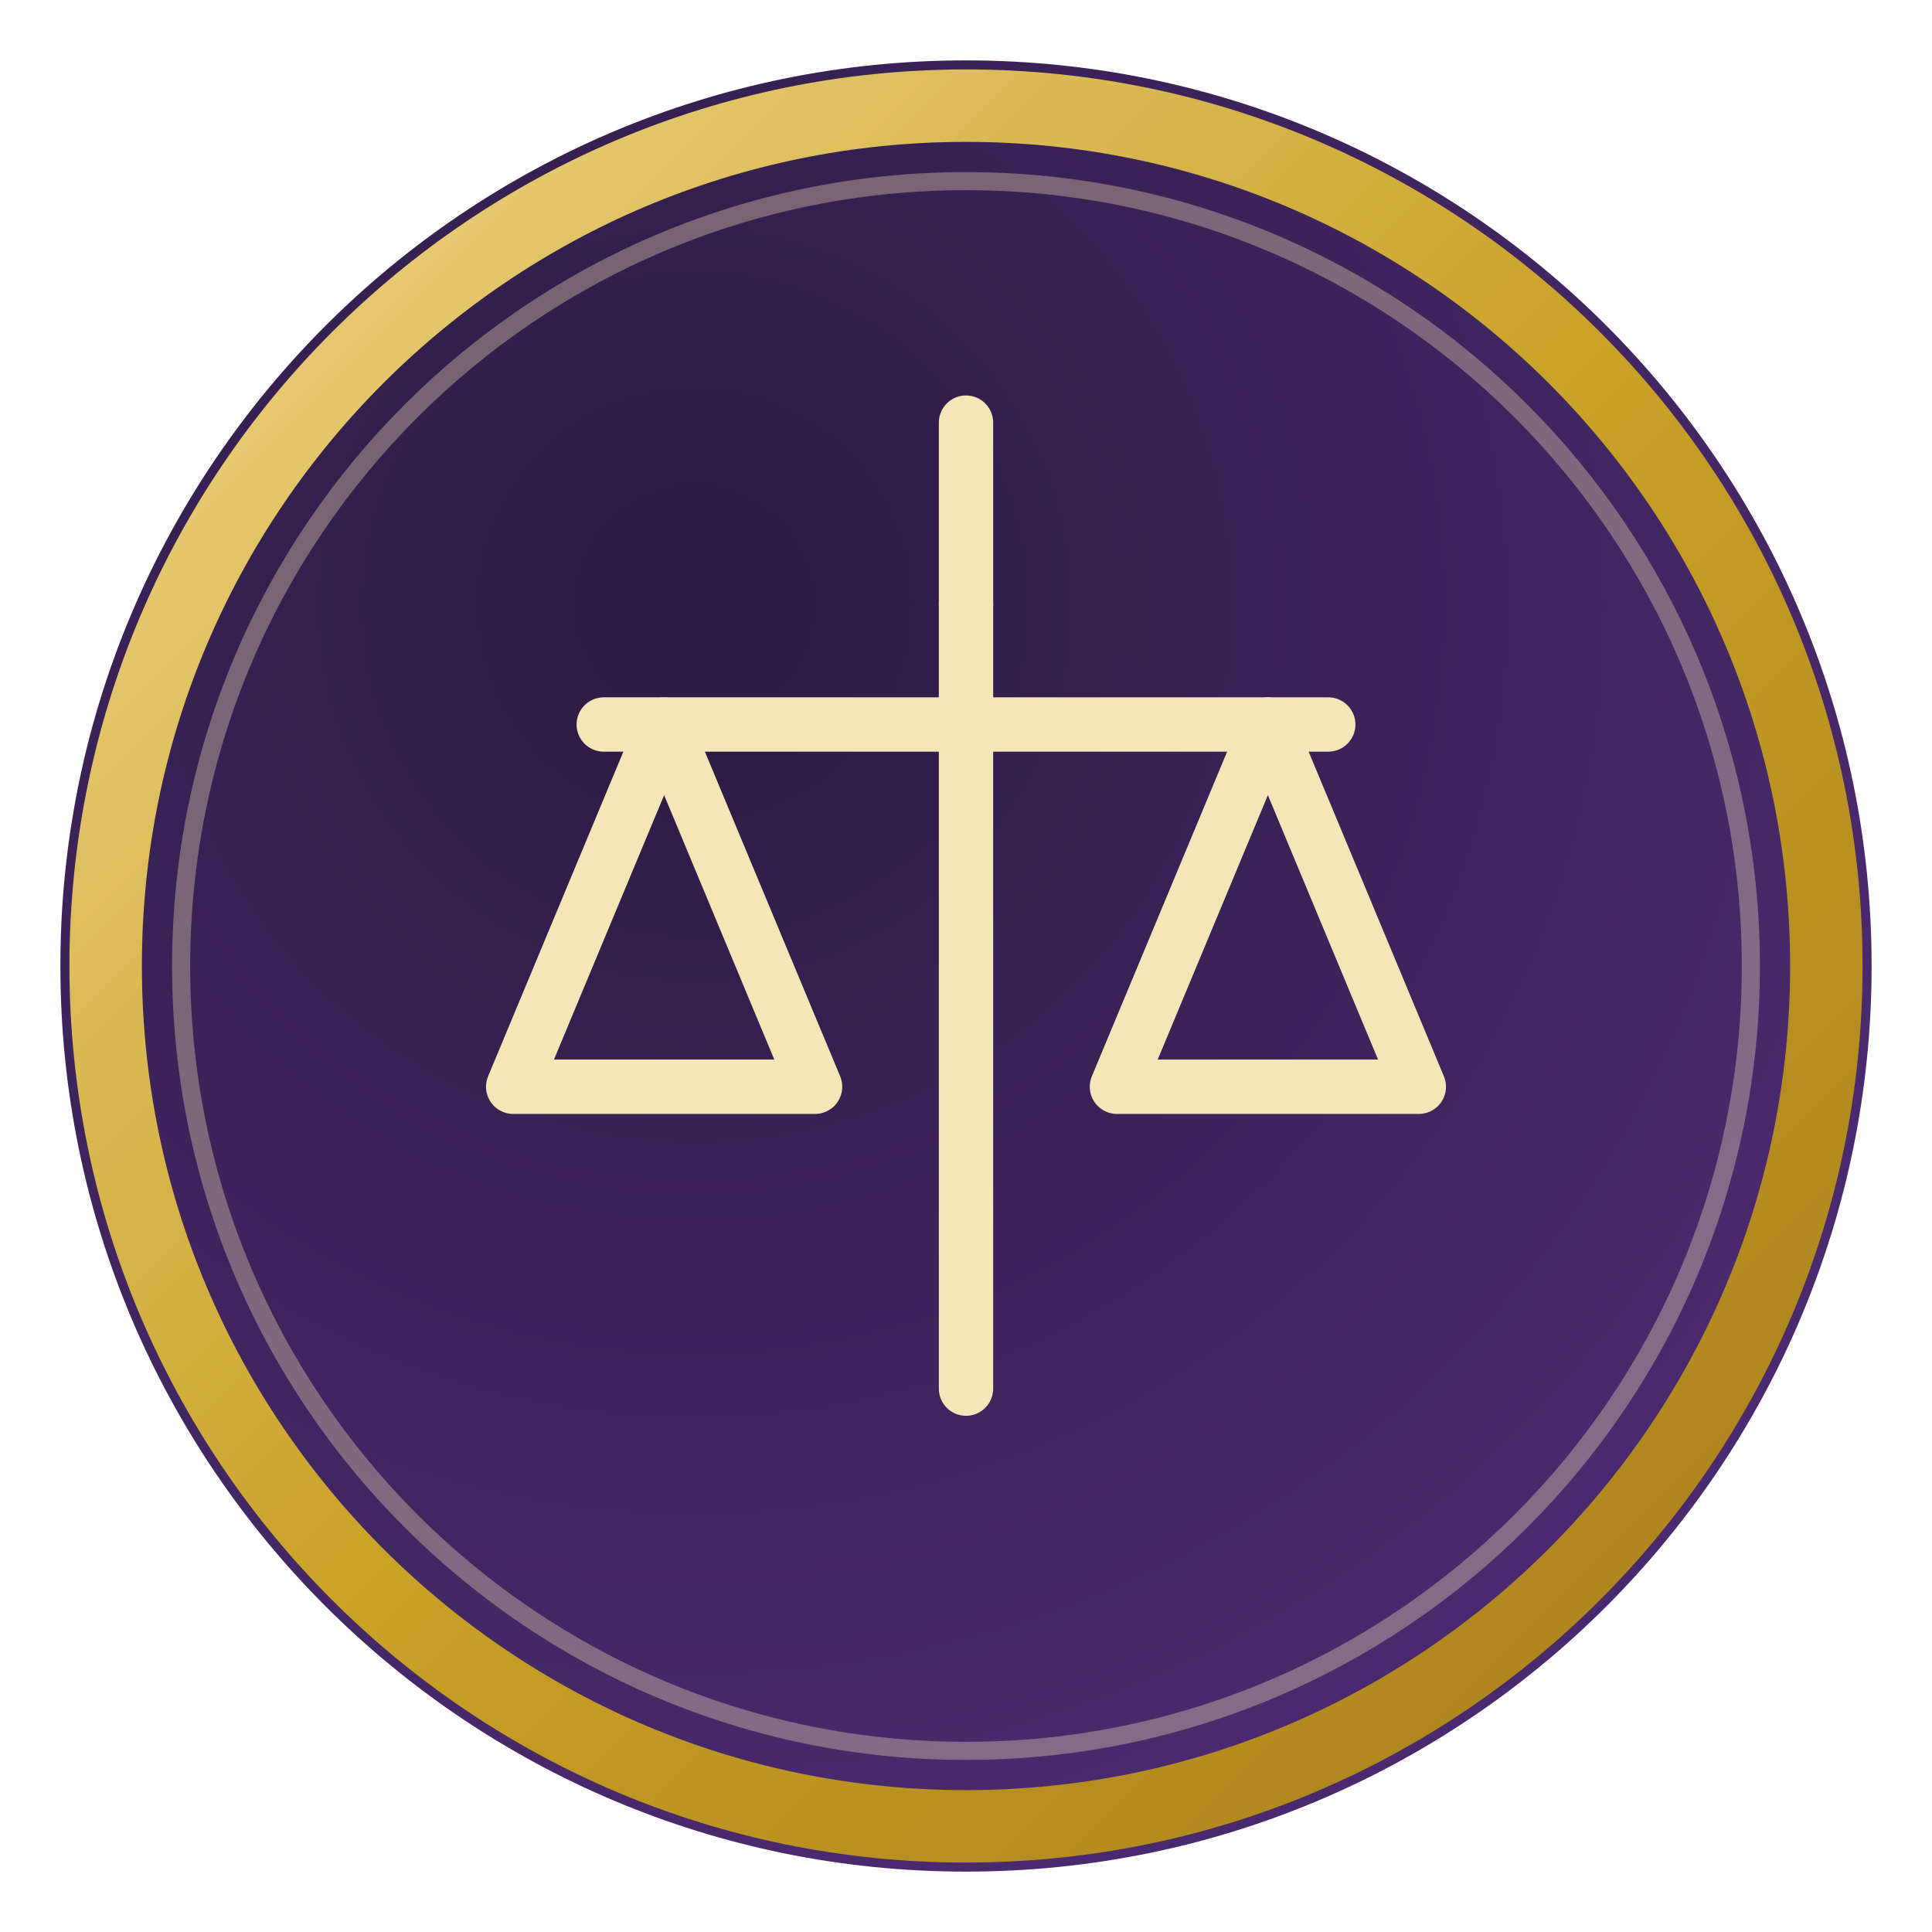
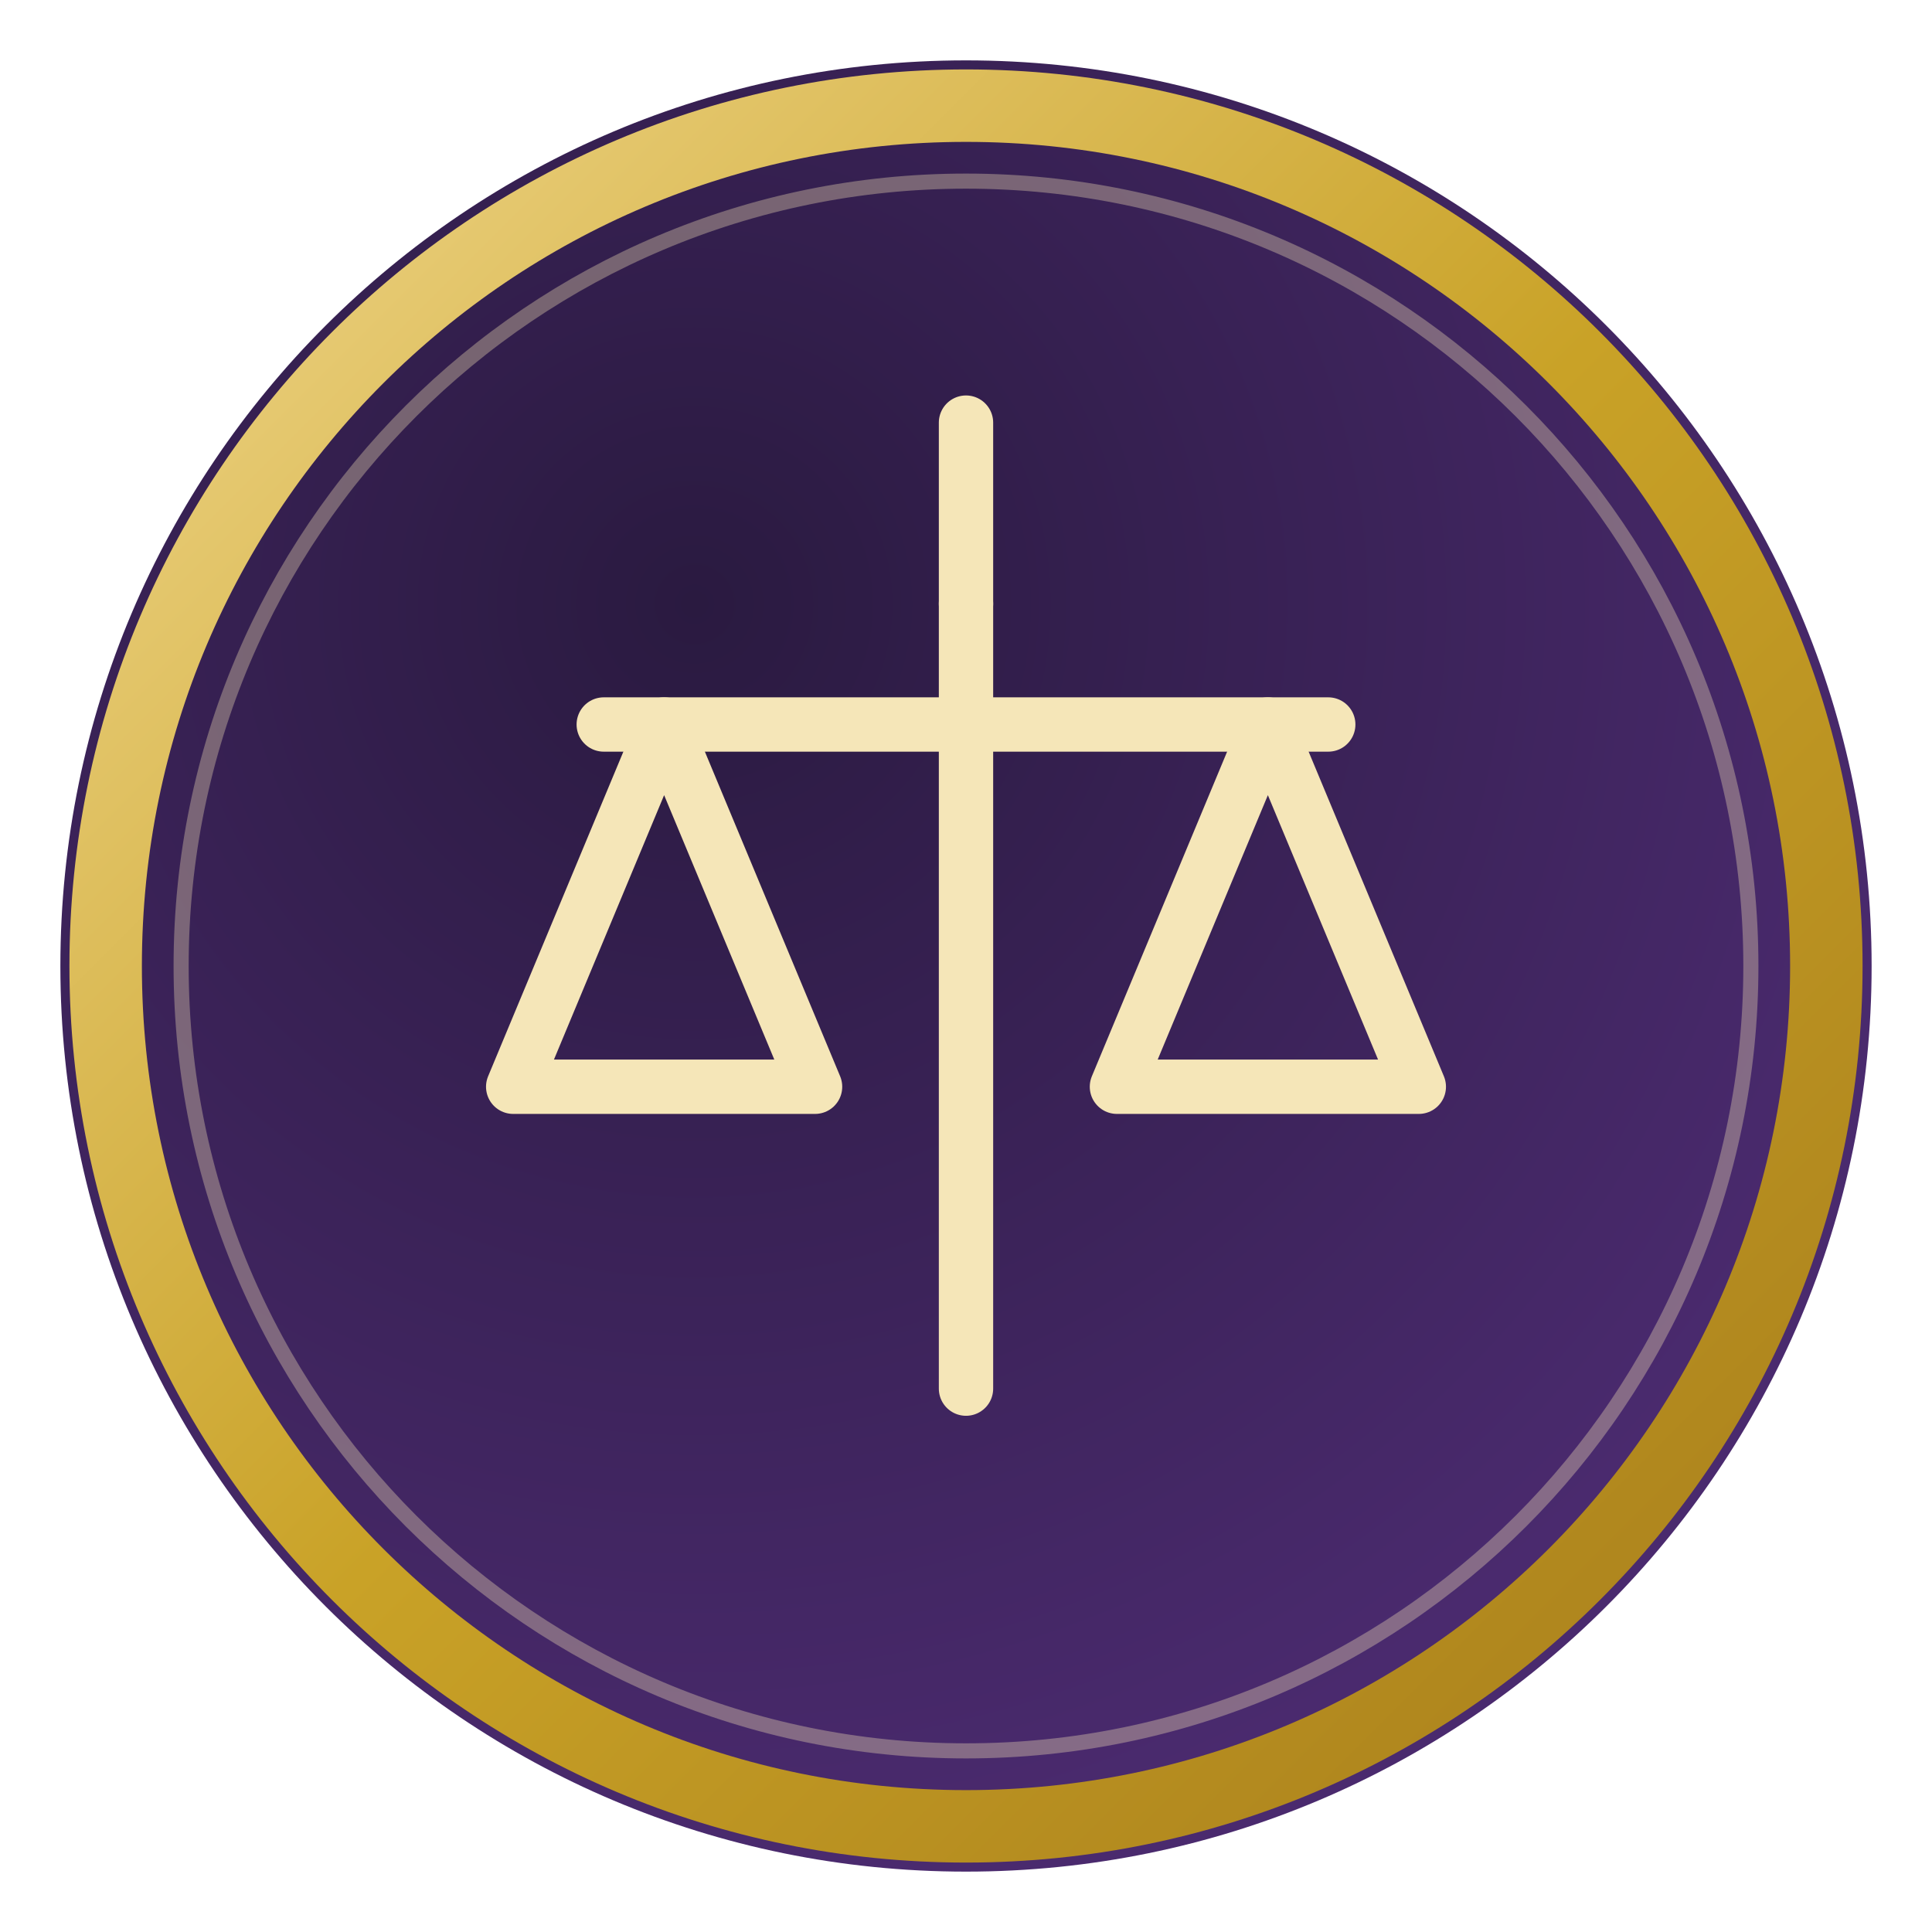
<svg xmlns="http://www.w3.org/2000/svg" viewBox="0 0 64 64">
  <defs>
    <radialGradient id="g" cx="35%" cy="30%" r="70%">
      <stop offset="0%" stop-color="#2a1a40" />
      <stop offset="100%" stop-color="#4a2a6e" />
    </radialGradient>
    <linearGradient id="gold" x1="0" y1="0" x2="1" y2="1">
      <stop offset="0%" stop-color="#f0d78c" />
      <stop offset="50%" stop-color="#c9a227" />
      <stop offset="100%" stop-color="#a67c1a" />
    </linearGradient>
  </defs>
  <circle cx="32" cy="32" r="30" fill="url(#g)" />
  <circle cx="32" cy="32" r="28.5" fill="none" stroke="url(#gold)" stroke-width="2.4" />
-   <circle cx="32" cy="32" r="26" fill="none" stroke="#f5e6b8" stroke-width="0.6" opacity="0.35" />
+   <circle cx="32" cy="32" r="26" fill="none" stroke="#f5e6b8" stroke-width="0.5" opacity="0.35" />
  <path fill="none" stroke="#f5e6b8" stroke-width="1.8" stroke-linecap="round" stroke-linejoin="round" d="M32 14v6" />
  <path fill="none" stroke="#f5e6b8" stroke-width="1.8" stroke-linecap="round" stroke-linejoin="round" d="M20 24h24" />
  <path fill="none" stroke="#f5e6b8" stroke-width="1.8" stroke-linecap="round" stroke-linejoin="round" d="M22 24l-5 12h10L22 24z" />
  <path fill="none" stroke="#f5e6b8" stroke-width="1.8" stroke-linecap="round" stroke-linejoin="round" d="M42 24l-5 12h10L42 24z" />
  <path fill="none" stroke="#f5e6b8" stroke-width="1.8" stroke-linecap="round" stroke-linejoin="round" d="M32 20v26" />
</svg>
